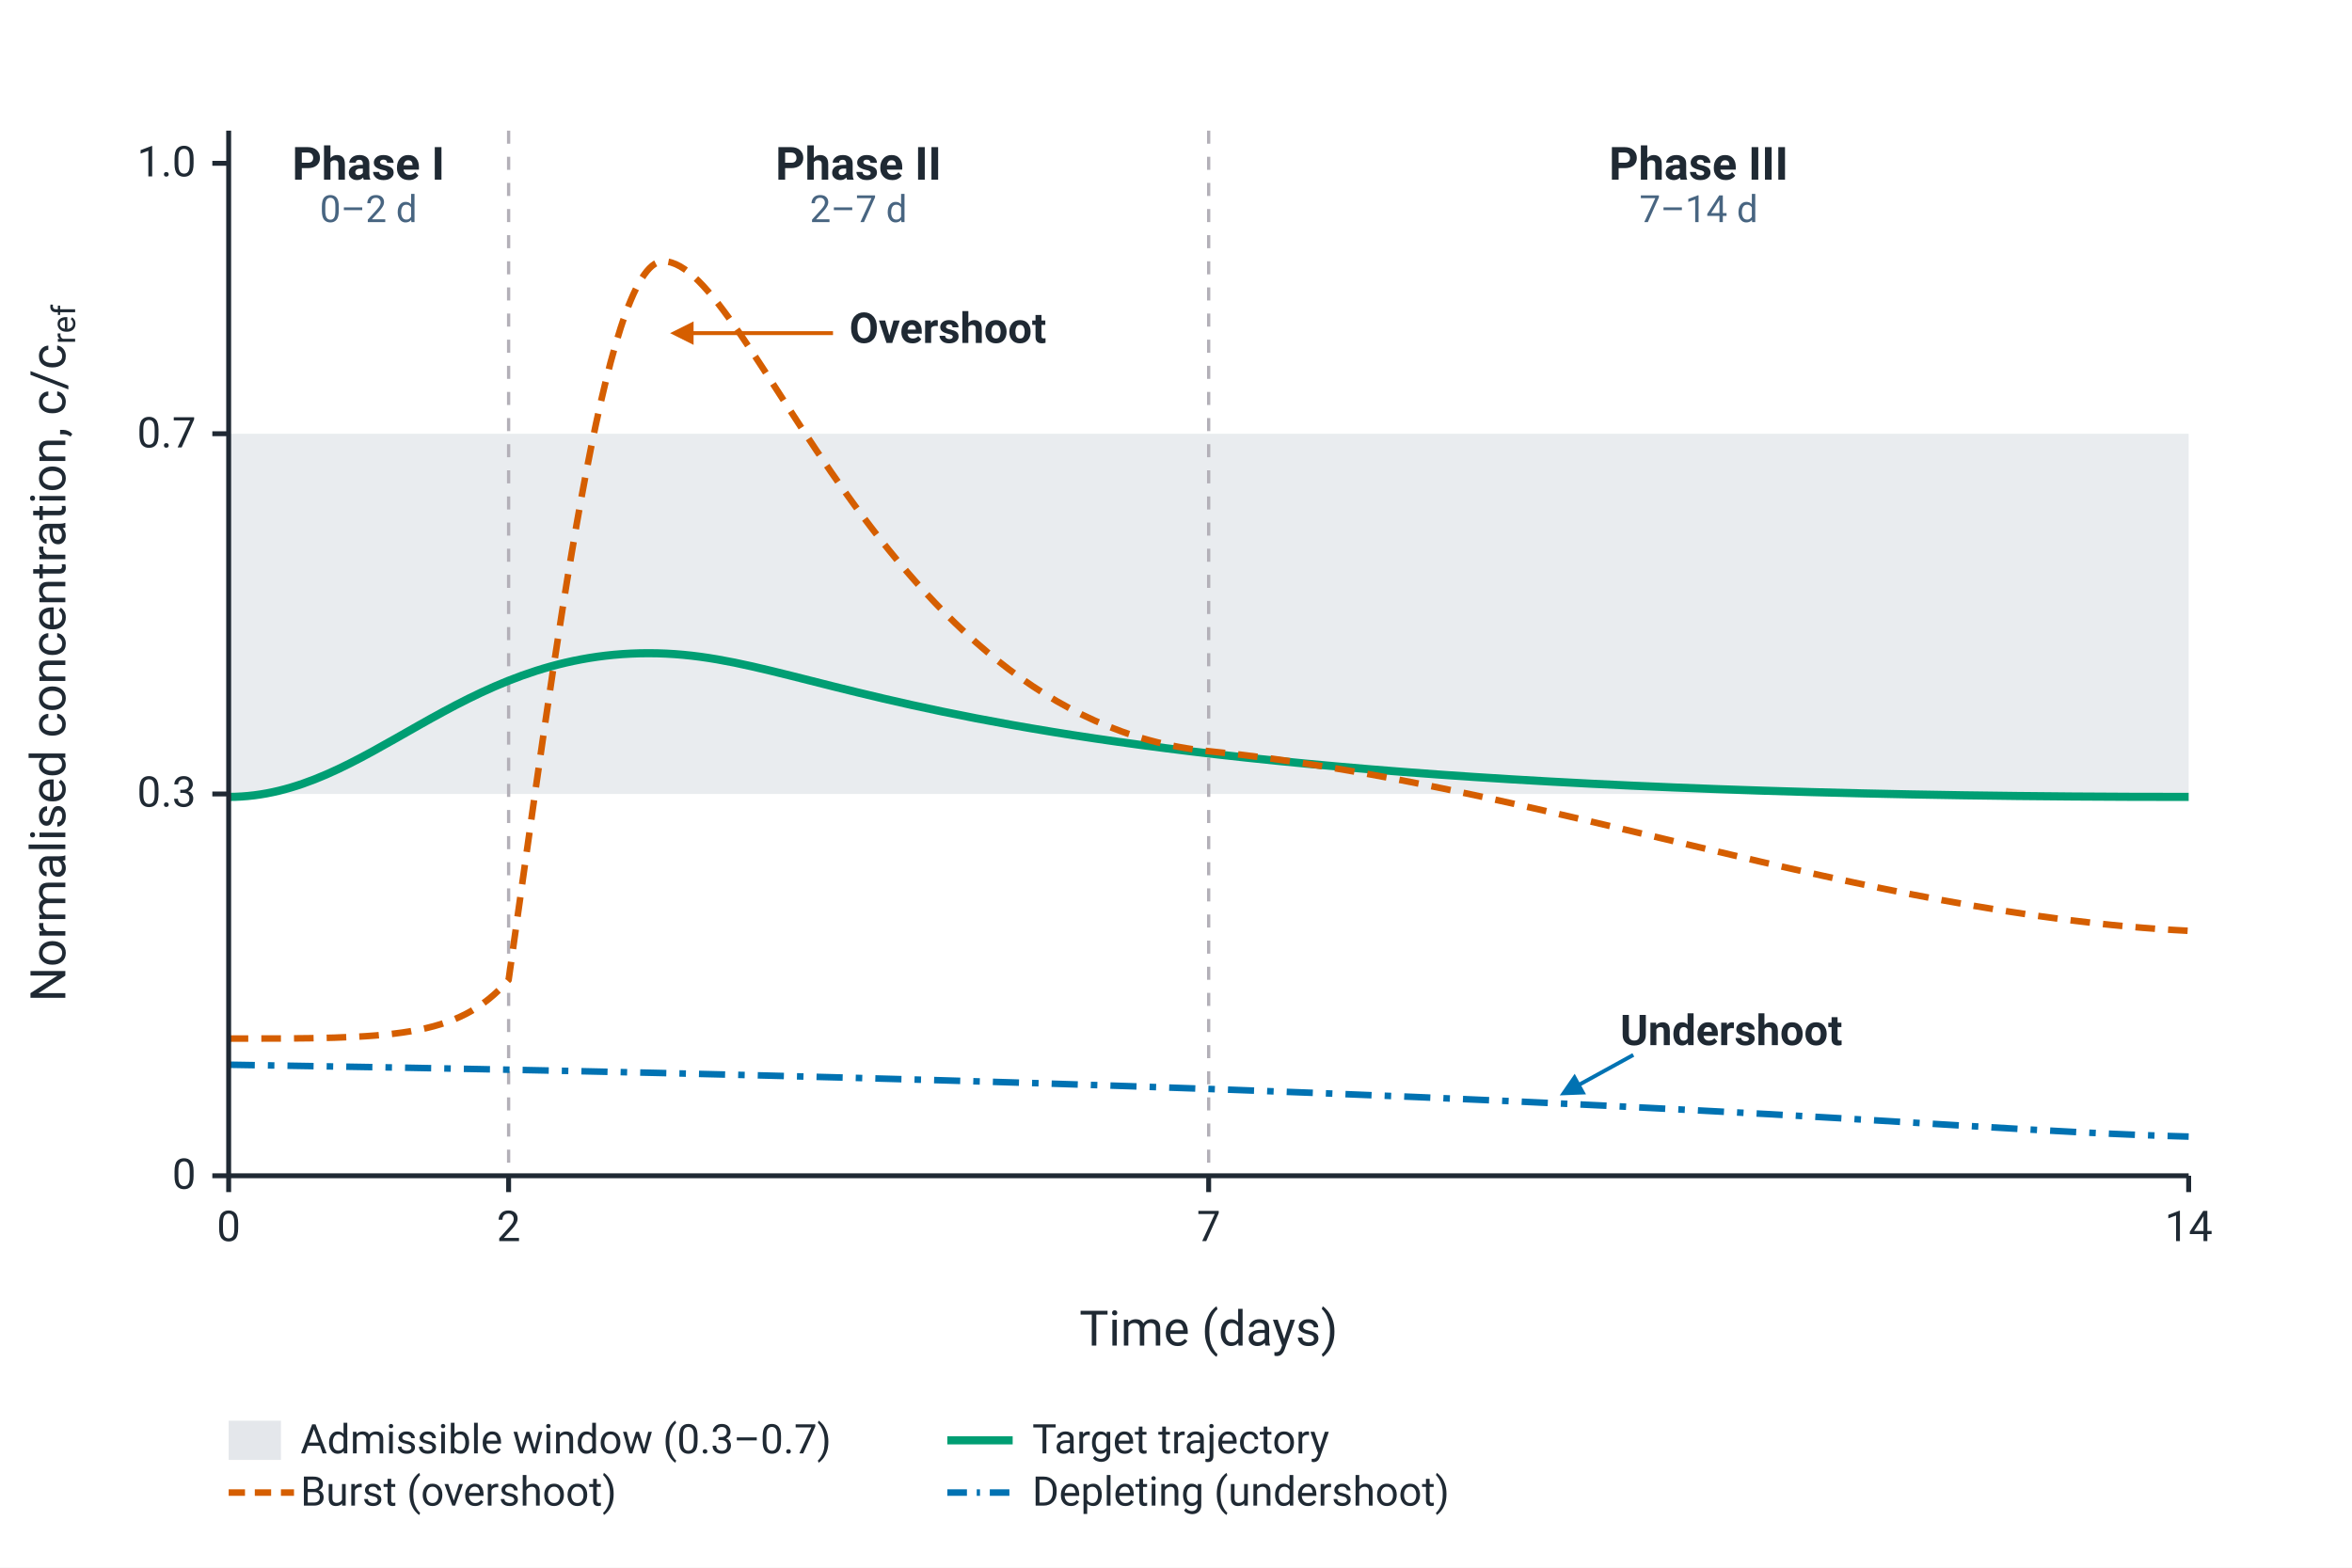
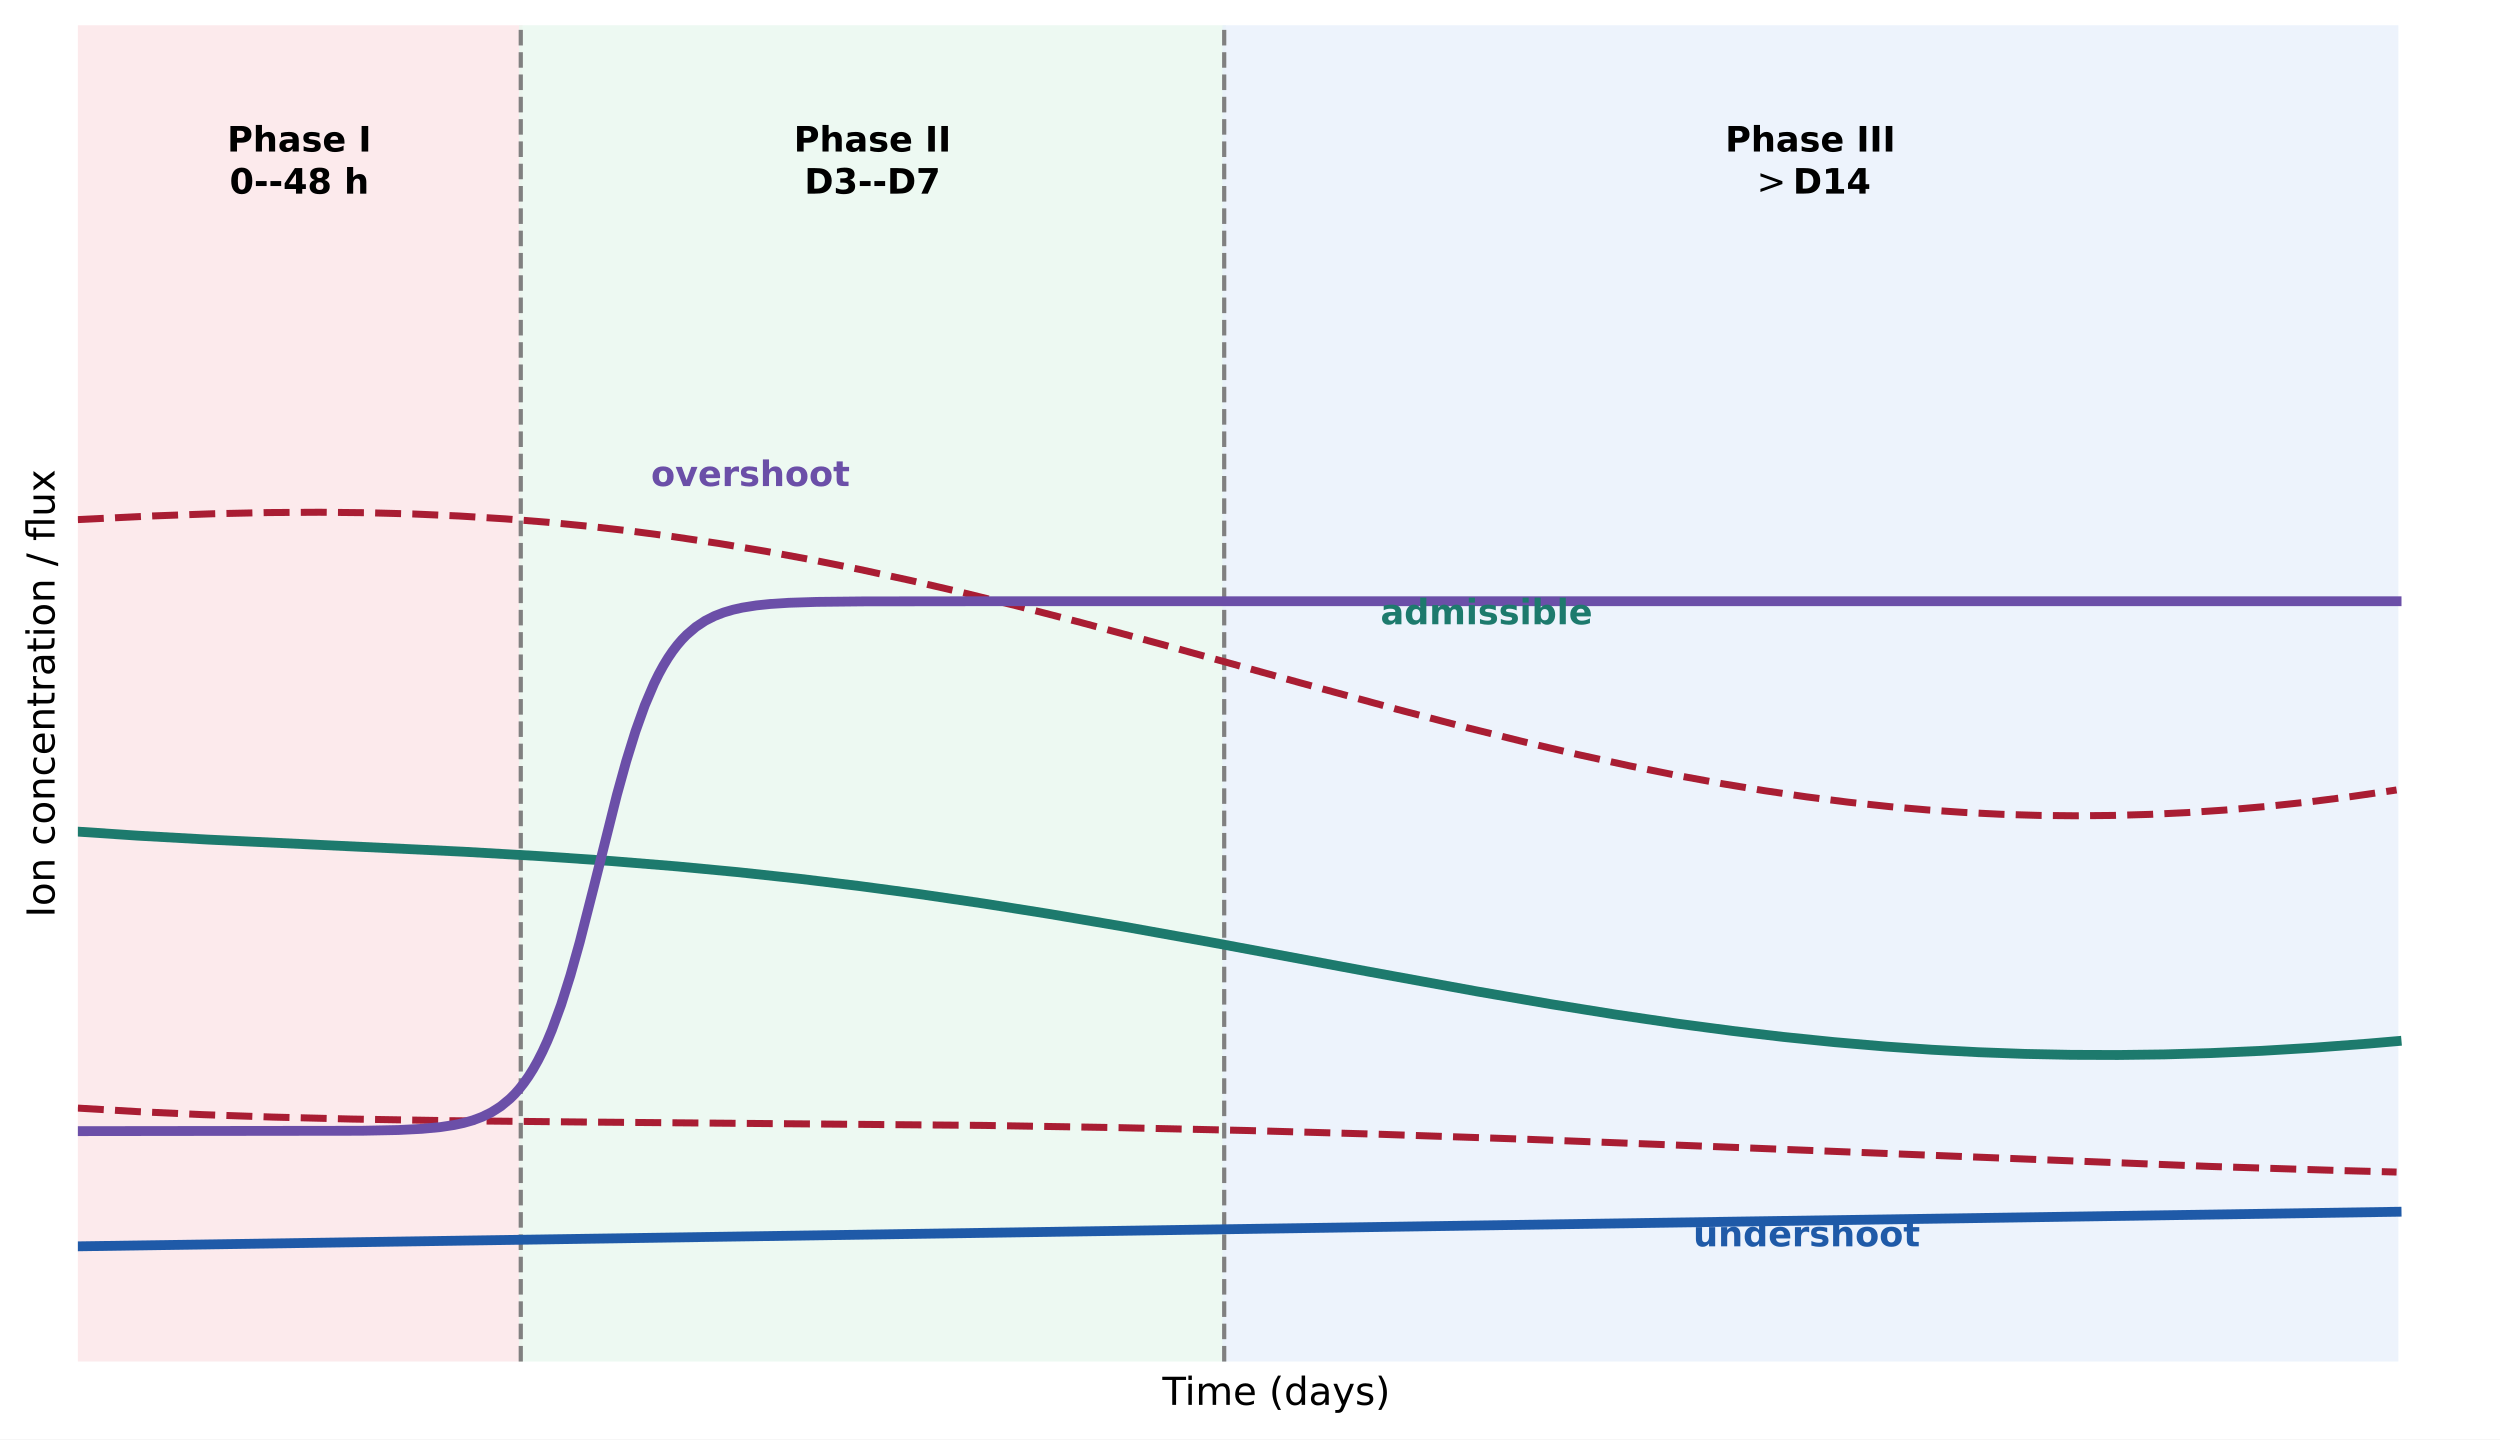
- <svg xmlns="http://www.w3.org/2000/svg" viewBox="0 0 720 480" width="100%" height="100%">
-   <rect x="0" y="0" width="720" height="480" fill="#FFFFFF" />
-   <style>
-     .axis { stroke: #1F2933; stroke-width: 1.5; }
-     .grid { stroke: #B3B0B8; stroke-dasharray: 4,4; stroke-width: 1; }
-     .text { font-family: -apple-system, BlinkMacSystemFont, "Segoe UI", Roboto, Arial, sans-serif; fill: #1F2933; }
-     .label { font-size: 15px; text-anchor: middle; }
-     .tick-label { font-size: 13px; }
-     .phase-title { font-size: 14px; font-weight: bold; text-anchor: middle; }
-     .phase-sub { font-size: 11.5px; fill: #486581; text-anchor: middle; }
-     .legend-text { font-size: 12.5px; }
-   </style>
-   <rect x="70" y="132.8" width="600" height="110.3" fill="#E4E7EB" opacity="0.8" />
-   <line class="grid" x1="155.7" y1="40" x2="155.7" y2="360" />
-   <line class="grid" x1="370" y1="40" x2="370" y2="360" />
-   <g id="phase-labels">
-     <text class="text phase-title" x="112.8" y="55">Phase I</text>
-     <text class="text phase-sub" x="112.8" y="68">0–2 d</text>
-     <text class="text phase-title" x="262.8" y="55">Phase II</text>
-     <text class="text phase-sub" x="262.8" y="68">2–7 d</text>
-     <text class="text phase-title" x="520" y="55">Phase III</text>
-     <text class="text phase-sub" x="520" y="68">7–14 d</text>
-   </g>
-   <path d="M 70,244 C 112.8,244 140,200 198.5,200 C 257,200 280,244 670,244" fill="none" stroke="#009E73" stroke-width="2.5" />
-   <path d="M 70,318 C 120,318 140,318 155.7,300 C 170,200 185,80 203,80 C 230,80 270,220 370,230 C 470,240 570,280 670,285" fill="none" stroke="#D55E00" stroke-width="2" stroke-dasharray="6,4" />
-   <path d="M 70,326 C 200,328 370,332 520,340 C 580,343 630,347 670,348" fill="none" stroke="#0072B2" stroke-width="2" stroke-dasharray="8,4,2,4" />
-   <line class="axis" x1="70" y1="360" x2="670" y2="360" />
-   <line class="axis" x1="70" y1="40" x2="70" y2="360" />
-   <g class="text tick-label" text-anchor="middle">
-     <line class="axis" x1="70" y1="360" x2="70" y2="365" />
-     <text x="70" y="380">0</text>
-     <line class="axis" x1="155.7" y1="360" x2="155.7" y2="365" />
-     <text x="155.7" y="380">2</text>
-     <line class="axis" x1="370" y1="360" x2="370" y2="365" />
-     <text x="370" y="380">7</text>
-     <line class="axis" x1="670" y1="360" x2="670" y2="365" />
-     <text x="670" y="380">14</text>
-   </g>
-   <g class="text tick-label" text-anchor="end">
-     <line class="axis" x1="65" y1="360" x2="70" y2="360" />
-     <text x="60" y="364">0</text>
-     <line class="axis" x1="65" y1="243.1" x2="70" y2="243.1" />
-     <text x="60" y="247">0.3</text>
-     <line class="axis" x1="65" y1="132.8" x2="70" y2="132.8" />
-     <text x="60" y="137">0.7</text>
-     <line class="axis" x1="65" y1="50" x2="70" y2="50" />
-     <text x="60" y="54">1.0</text>
-   </g>
-   <text class="text label" x="370" y="412">Time (days)</text>
-   <text class="text label" x="20" y="200" transform="rotate(-90, 20, 200)">Normalised concentration, c/c<tspan font-size="10" dy="3">ref</tspan>
-   </text>
-   <g>
-     <text x="260" y="105" font-size="13" font-weight="bold" fill="#D55E00" class="text">Overshoot</text>
-     <path d="M 255,102 L 208,102" fill="none" stroke="#D55E00" stroke-width="1.2" marker-end="url(#arrow-red)" />
-     <text x="530" y="320" font-size="13" font-weight="bold" fill="#0072B2" class="text" text-anchor="middle">Undershoot</text>
-     <path d="M 500,323 L 480,334" fill="none" stroke="#0072B2" stroke-width="1.2" marker-end="url(#arrow-blue)" />
+ <svg xmlns="http://www.w3.org/2000/svg" xmlns:xlink="http://www.w3.org/1999/xlink" width="712.801pt" height="410.401pt" viewBox="0 0 712.801 410.401" version="1.1">
+   <defs>
+     <style type="text/css">*{stroke-linejoin: round; stroke-linecap: butt}</style>
+   </defs>
+   <g id="figure_1">
+     <g id="patch_1">
+       <path d="M 0 410.401  L 712.801 410.401  L 712.801 0  L 0 0  z " style="fill: #ffffff" />
+     </g>
+     <g id="axes_1">
+       <g id="patch_2">
+         <path d="M 22.201 388.2  L 148.481 388.2  L 148.481 7.2  L 22.201 7.2  z " clip-path="url(#p2aba3b07e5)" style="fill: #fbe5e7; opacity: 0.8; stroke: #fbe5e7; stroke-linejoin: miter" />
+       </g>
+       <g id="patch_3">
+         <path d="M 148.481 388.2  L 349.044 388.2  L 349.044 7.2  L 148.481 7.2  z " clip-path="url(#p2aba3b07e5)" style="fill: #e8f7ef; opacity: 0.8; stroke: #e8f7ef; stroke-linejoin: miter" />
+       </g>
+       <g id="patch_4">
+         <path d="M 349.044 388.2  L 683.316 388.2  L 683.316 7.2  L 349.044 7.2  z " clip-path="url(#p2aba3b07e5)" style="fill: #e8f0fb; opacity: 0.8; stroke: #e8f0fb; stroke-linejoin: miter" />
+       </g>
+       <g id="matplotlib.axis_1">
+         <g id="text_1">
+           <g transform="translate(331.4191 400.5583) scale(0.11 -0.11)">
+             <defs>
+               <path id="DejaVuSans-37" d="M -19 4666  L 3928 4666  L 3928 4134  L 2272 4134  L 2272 0  L 1638 0  L 1638 4134  L -19 4134  L -19 4666  z " transform="scale(0.015625)" />
+               <path id="DejaVuSans-4c" d="M 603 3500  L 1178 3500  L 1178 0  L 603 0  L 603 3500  z M 603 4863  L 1178 4863  L 1178 4134  L 603 4134  L 603 4863  z " transform="scale(0.015625)" />
+               <path id="DejaVuSans-50" d="M 3328 2828  Q 3544 3216 3844 3400  Q 4144 3584 4550 3584  Q 5097 3584 5394 3201  Q 5691 2819 5691 2113  L 5691 0  L 5113 0  L 5113 2094  Q 5113 2597 4934 2840  Q 4756 3084 4391 3084  Q 3944 3084 3684 2787  Q 3425 2491 3425 1978  L 3425 0  L 2847 0  L 2847 2094  Q 2847 2600 2669 2842  Q 2491 3084 2119 3084  Q 1678 3084 1418 2786  Q 1159 2488 1159 1978  L 1159 0  L 581 0  L 581 3500  L 1159 3500  L 1159 2956  Q 1356 3278 1631 3431  Q 1906 3584 2284 3584  Q 2666 3584 2933 3390  Q 3200 3197 3328 2828  z " transform="scale(0.015625)" />
+               <path id="DejaVuSans-48" d="M 3597 1894  L 3597 1613  L 953 1613  Q 991 1019 1311 708  Q 1631 397 2203 397  Q 2534 397 2845 478  Q 3156 559 3463 722  L 3463 178  Q 3153 47 2828 -22  Q 2503 -91 2169 -91  Q 1331 -91 842 396  Q 353 884 353 1716  Q 353 2575 817 3079  Q 1281 3584 2069 3584  Q 2775 3584 3186 3129  Q 3597 2675 3597 1894  z M 3022 2063  Q 3016 2534 2758 2815  Q 2500 3097 2075 3097  Q 1594 3097 1305 2825  Q 1016 2553 972 2059  L 3022 2063  z " transform="scale(0.015625)" />
+               <path id="DejaVuSans-3" transform="scale(0.015625)" />
+               <path id="DejaVuSans-b" d="M 1984 4856  Q 1566 4138 1362 3434  Q 1159 2731 1159 2009  Q 1159 1288 1364 580  Q 1569 -128 1984 -844  L 1484 -844  Q 1016 -109 783 600  Q 550 1309 550 2009  Q 550 2706 781 3412  Q 1013 4119 1484 4856  L 1984 4856  z " transform="scale(0.015625)" />
+               <path id="DejaVuSans-47" d="M 2906 2969  L 2906 4863  L 3481 4863  L 3481 0  L 2906 0  L 2906 525  Q 2725 213 2448 61  Q 2172 -91 1784 -91  Q 1150 -91 751 415  Q 353 922 353 1747  Q 353 2572 751 3078  Q 1150 3584 1784 3584  Q 2172 3584 2448 3432  Q 2725 3281 2906 2969  z M 947 1747  Q 947 1113 1208 752  Q 1469 391 1925 391  Q 2381 391 2643 752  Q 2906 1113 2906 1747  Q 2906 2381 2643 2742  Q 2381 3103 1925 3103  Q 1469 3103 1208 2742  Q 947 2381 947 1747  z " transform="scale(0.015625)" />
+               <path id="DejaVuSans-44" d="M 2194 1759  Q 1497 1759 1228 1600  Q 959 1441 959 1056  Q 959 750 1161 570  Q 1363 391 1709 391  Q 2188 391 2477 730  Q 2766 1069 2766 1631  L 2766 1759  L 2194 1759  z M 3341 1997  L 3341 0  L 2766 0  L 2766 531  Q 2569 213 2275 61  Q 1981 -91 1556 -91  Q 1019 -91 701 211  Q 384 513 384 1019  Q 384 1609 779 1909  Q 1175 2209 1959 2209  L 2766 2209  L 2766 2266  Q 2766 2663 2505 2880  Q 2244 3097 1772 3097  Q 1472 3097 1187 3025  Q 903 2953 641 2809  L 641 3341  Q 956 3463 1253 3523  Q 1550 3584 1831 3584  Q 2591 3584 2966 3190  Q 3341 2797 3341 1997  z " transform="scale(0.015625)" />
+               <path id="DejaVuSans-5c" d="M 2059 -325  Q 1816 -950 1584 -1140  Q 1353 -1331 966 -1331  L 506 -1331  L 506 -850  L 844 -850  Q 1081 -850 1212 -737  Q 1344 -625 1503 -206  L 1606 56  L 191 3500  L 800 3500  L 1894 763  L 2988 3500  L 3597 3500  L 2059 -325  z " transform="scale(0.015625)" />
+               <path id="DejaVuSans-56" d="M 2834 3397  L 2834 2853  Q 2591 2978 2328 3040  Q 2066 3103 1784 3103  Q 1356 3103 1142 2972  Q 928 2841 928 2578  Q 928 2378 1081 2264  Q 1234 2150 1697 2047  L 1894 2003  Q 2506 1872 2764 1633  Q 3022 1394 3022 966  Q 3022 478 2636 193  Q 2250 -91 1575 -91  Q 1294 -91 989 -36  Q 684 19 347 128  L 347 722  Q 666 556 975 473  Q 1284 391 1588 391  Q 1994 391 2212 530  Q 2431 669 2431 922  Q 2431 1156 2273 1281  Q 2116 1406 1581 1522  L 1381 1569  Q 847 1681 609 1914  Q 372 2147 372 2553  Q 372 3047 722 3315  Q 1072 3584 1716 3584  Q 2034 3584 2315 3537  Q 2597 3491 2834 3397  z " transform="scale(0.015625)" />
+               <path id="DejaVuSans-c" d="M 513 4856  L 1013 4856  Q 1481 4119 1714 3412  Q 1947 2706 1947 2009  Q 1947 1309 1714 600  Q 1481 -109 1013 -844  L 513 -844  Q 928 -128 1133 580  Q 1338 1288 1338 2009  Q 1338 2731 1133 3434  Q 928 4138 513 4856  z " transform="scale(0.015625)" />
+             </defs>
+             <use xlink:href="#DejaVuSans-37" />
+             <use xlink:href="#DejaVuSans-4c" transform="translate(58 0)" />
+             <use xlink:href="#DejaVuSans-50" transform="translate(85.78125 0)" />
+             <use xlink:href="#DejaVuSans-48" transform="translate(183.1875 0)" />
+             <use xlink:href="#DejaVuSans-3" transform="translate(244.7188 0)" />
+             <use xlink:href="#DejaVuSans-b" transform="translate(276.5 0)" />
+             <use xlink:href="#DejaVuSans-47" transform="translate(315.5156 0)" />
+             <use xlink:href="#DejaVuSans-44" transform="translate(379 0)" />
+             <use xlink:href="#DejaVuSans-5c" transform="translate(440.2812 0)" />
+             <use xlink:href="#DejaVuSans-56" transform="translate(499.4688 0)" />
+             <use xlink:href="#DejaVuSans-c" transform="translate(551.5625 0)" />
+           </g>
+         </g>
+       </g>
+       <g id="matplotlib.axis_2">
+         <g id="text_2">
+           <g transform="translate(15.55828 261.567) rotate(-90) scale(0.11 -0.11)">
+             <defs>
+               <path id="DejaVuSans-2c" d="M 628 4666  L 1259 4666  L 1259 0  L 628 0  L 628 4666  z " transform="scale(0.015625)" />
+               <path id="DejaVuSans-52" d="M 1959 3097  Q 1497 3097 1228 2736  Q 959 2375 959 1747  Q 959 1119 1226 758  Q 1494 397 1959 397  Q 2419 397 2687 759  Q 2956 1122 2956 1747  Q 2956 2369 2687 2733  Q 2419 3097 1959 3097  z M 1959 3584  Q 2709 3584 3137 3096  Q 3566 2609 3566 1747  Q 3566 888 3137 398  Q 2709 -91 1959 -91  Q 1206 -91 779 398  Q 353 888 353 1747  Q 353 2609 779 3096  Q 1206 3584 1959 3584  z " transform="scale(0.015625)" />
+               <path id="DejaVuSans-51" d="M 3513 2113  L 3513 0  L 2938 0  L 2938 2094  Q 2938 2591 2744 2837  Q 2550 3084 2163 3084  Q 1697 3084 1428 2787  Q 1159 2491 1159 1978  L 1159 0  L 581 0  L 581 3500  L 1159 3500  L 1159 2956  Q 1366 3272 1645 3428  Q 1925 3584 2291 3584  Q 2894 3584 3203 3211  Q 3513 2838 3513 2113  z " transform="scale(0.015625)" />
+               <path id="DejaVuSans-46" d="M 3122 3366  L 3122 2828  Q 2878 2963 2633 3030  Q 2388 3097 2138 3097  Q 1578 3097 1268 2742  Q 959 2388 959 1747  Q 959 1106 1268 751  Q 1578 397 2138 397  Q 2388 397 2633 464  Q 2878 531 3122 666  L 3122 134  Q 2881 22 2623 -34  Q 2366 -91 2075 -91  Q 1284 -91 818 406  Q 353 903 353 1747  Q 353 2603 823 3093  Q 1294 3584 2113 3584  Q 2378 3584 2631 3529  Q 2884 3475 3122 3366  z " transform="scale(0.015625)" />
+               <path id="DejaVuSans-57" d="M 1172 4494  L 1172 3500  L 2356 3500  L 2356 3053  L 1172 3053  L 1172 1153  Q 1172 725 1289 603  Q 1406 481 1766 481  L 2356 481  L 2356 0  L 1766 0  Q 1100 0 847 248  Q 594 497 594 1153  L 594 3053  L 172 3053  L 172 3500  L 594 3500  L 594 4494  L 1172 4494  z " transform="scale(0.015625)" />
+               <path id="DejaVuSans-55" d="M 2631 2963  Q 2534 3019 2420 3045  Q 2306 3072 2169 3072  Q 1681 3072 1420 2755  Q 1159 2438 1159 1844  L 1159 0  L 581 0  L 581 3500  L 1159 3500  L 1159 2956  Q 1341 3275 1631 3429  Q 1922 3584 2338 3584  Q 2397 3584 2469 3576  Q 2541 3569 2628 3553  L 2631 2963  z " transform="scale(0.015625)" />
+               <path id="DejaVuSans-12" d="M 1625 4666  L 2156 4666  L 531 -594  L 0 -594  L 1625 4666  z " transform="scale(0.015625)" />
+               <path id="DejaVuSans-13b0" d="M 1831 4863  L 3431 4863  L 3431 0  L 2853 0  L 2853 4384  L 1825 4384  Q 1516 4384 1395 4259  Q 1275 4134 1275 3809  L 1275 3500  L 2222 3500  L 2222 3053  L 1275 3053  L 1275 0  L 697 0  L 697 3053  L 147 3053  L 147 3500  L 697 3500  L 697 3744  Q 697 4328 969 4595  Q 1241 4863 1831 4863  z " transform="scale(0.015625)" />
+               <path id="DejaVuSans-58" d="M 544 1381  L 544 3500  L 1119 3500  L 1119 1403  Q 1119 906 1312 657  Q 1506 409 1894 409  Q 2359 409 2629 706  Q 2900 1003 2900 1516  L 2900 3500  L 3475 3500  L 3475 0  L 2900 0  L 2900 538  Q 2691 219 2414 64  Q 2138 -91 1772 -91  Q 1169 -91 856 284  Q 544 659 544 1381  z M 1991 3584  L 1991 3584  z " transform="scale(0.015625)" />
+               <path id="DejaVuSans-5b" d="M 3513 3500  L 2247 1797  L 3578 0  L 2900 0  L 1881 1375  L 863 0  L 184 0  L 1544 1831  L 300 3500  L 978 3500  L 1906 2253  L 2834 3500  L 3513 3500  z " transform="scale(0.015625)" />
+             </defs>
+             <use xlink:href="#DejaVuSans-2c" />
+             <use xlink:href="#DejaVuSans-52" transform="translate(29.5 0)" />
+             <use xlink:href="#DejaVuSans-51" transform="translate(90.6875 0)" />
+             <use xlink:href="#DejaVuSans-3" transform="translate(154.0625 0)" />
+             <use xlink:href="#DejaVuSans-46" transform="translate(185.8438 0)" />
+             <use xlink:href="#DejaVuSans-52" transform="translate(240.8281 0)" />
+             <use xlink:href="#DejaVuSans-51" transform="translate(302.0156 0)" />
+             <use xlink:href="#DejaVuSans-46" transform="translate(365.3906 0)" />
+             <use xlink:href="#DejaVuSans-48" transform="translate(420.375 0)" />
+             <use xlink:href="#DejaVuSans-51" transform="translate(481.9062 0)" />
+             <use xlink:href="#DejaVuSans-57" transform="translate(545.2812 0)" />
+             <use xlink:href="#DejaVuSans-55" transform="translate(584.4844 0)" />
+             <use xlink:href="#DejaVuSans-44" transform="translate(625.5938 0)" />
+             <use xlink:href="#DejaVuSans-57" transform="translate(686.875 0)" />
+             <use xlink:href="#DejaVuSans-4c" transform="translate(726.0781 0)" />
+             <use xlink:href="#DejaVuSans-52" transform="translate(753.8594 0)" />
+             <use xlink:href="#DejaVuSans-51" transform="translate(815.0469 0)" />
+             <use xlink:href="#DejaVuSans-3" transform="translate(878.4219 0)" />
+             <use xlink:href="#DejaVuSans-12" transform="translate(910.2031 0)" />
+             <use xlink:href="#DejaVuSans-3" transform="translate(943.8906 0)" />
+             <use xlink:href="#DejaVuSans-13b0" transform="translate(975.6719 0)" />
+             <use xlink:href="#DejaVuSans-58" transform="translate(1038.656 0)" />
+             <use xlink:href="#DejaVuSans-5b" transform="translate(1102.031 0)" />
+           </g>
+         </g>
+       </g>
+       <g id="line2d_1">
+         <path d="M 148.481 388.2  L 148.481 7.2  " clip-path="url(#p2aba3b07e5)" style="fill: none; stroke-dasharray: 4.44,1.92; stroke-dashoffset: 0; stroke: #808080; stroke-width: 1.2" />
+       </g>
+       <g id="line2d_2">
+         <path d="M 349.044 388.2  L 349.044 7.2  " clip-path="url(#p2aba3b07e5)" style="fill: none; stroke-dasharray: 4.44,1.92; stroke-dashoffset: 0; stroke: #808080; stroke-width: 1.2" />
+       </g>
+       <g id="line2d_3">
+         <path d="M 22.201 315.941  L 39.424 316.957  L 57.973 317.812  L 77.846 318.504  L 100.369 319.068  L 128.191 319.53  L 165.288 319.899  L 280.552 320.88  L 318.974 321.512  L 356.071 322.343  L 393.167 323.395  L 434.239 324.79  L 483.259 326.694  L 630.321 332.58  L 667.418 333.75  L 683.316 334.178  L 683.316 334.178  " clip-path="url(#p2aba3b07e5)" style="fill: none; stroke-dasharray: 7.4,3.2; stroke-dashoffset: 0; stroke: #a91d33; stroke-width: 2" />
+       </g>
+       <g id="line2d_4">
+         <path d="M 22.201 148.149  L 43.399 147.111  L 60.622 146.487  L 76.521 146.141  L 91.095 146.052  L 104.343 146.184  L 117.592 146.534  L 130.841 147.117  L 144.09 147.941  L 156.014 148.896  L 167.938 150.055  L 179.862 151.419  L 191.786 152.986  L 205.034 154.962  L 218.283 157.178  L 231.532 159.624  L 244.781 162.287  L 259.354 165.449  L 273.928 168.831  L 289.827 172.74  L 308.375 177.54  L 330.898 183.624  L 370.644 194.66  L 398.467 202.274  L 418.34 207.49  L 435.563 211.777  L 450.137 215.192  L 464.711 218.377  L 477.96 221.046  L 491.208 223.478  L 503.132 225.448  L 515.056 227.198  L 526.98 228.717  L 538.904 229.995  L 549.503 230.923  L 560.102 231.65  L 570.701 232.172  L 581.3 232.488  L 591.899 232.596  L 602.498 232.497  L 613.097 232.191  L 623.696 231.681  L 634.296 230.971  L 646.219 229.937  L 658.143 228.663  L 670.067 227.159  L 681.991 225.435  L 683.316 225.231  L 683.316 225.231  " clip-path="url(#p2aba3b07e5)" style="fill: none; stroke-dasharray: 7.4,3.2; stroke-dashoffset: 0; stroke: #a91d33; stroke-width: 2" />
+       </g>
+       <g id="line2d_5">
+         <path d="M 22.201 237.114  L 39.424 238.273  L 59.298 239.383  L 88.445 240.763  L 132.166 242.842  L 154.689 244.146  L 174.562 245.521  L 193.11 247.035  L 210.334 248.663  L 227.557 250.515  L 244.781 252.597  L 262.004 254.904  L 280.552 257.627  L 299.101 260.575  L 320.299 264.178  L 345.472 268.702  L 390.518 277.092  L 420.99 282.65  L 442.188 286.304  L 460.736 289.282  L 477.96 291.817  L 493.858 293.927  L 508.432 295.644  L 523.006 297.134  L 537.579 298.384  L 550.828 299.302  L 564.077 300.005  L 577.326 300.49  L 590.574 300.755  L 603.823 300.802  L 617.072 300.634  L 630.321 300.257  L 644.895 299.611  L 659.468 298.737  L 675.367 297.545  L 683.316 296.863  L 683.316 296.863  " clip-path="url(#p2aba3b07e5)" style="fill: none; stroke: #1d7a6d; stroke-width: 2.8; stroke-linecap: square" />
+       </g>
+       <g id="line2d_6">
+         <path d="M 22.201 322.51  L 103.019 322.408  L 113.618 322.19  L 120.242 321.858  L 125.542 321.36  L 129.516 320.753  L 132.166 320.182  L 134.816 319.429  L 137.465 318.438  L 140.115 317.141  L 142.765 315.451  L 145.415 313.262  L 146.74 311.943  L 148.064 310.452  L 149.389 308.77  L 150.714 306.881  L 152.039 304.766  L 153.364 302.406  L 154.689 299.787  L 156.014 296.893  L 157.339 293.713  L 159.988 286.471  L 162.638 278.07  L 165.288 268.627  L 169.263 253.07  L 175.887 226.649  L 178.537 217.081  L 181.186 208.53  L 183.836 201.129  L 186.486 194.9  L 187.811 192.208  L 189.136 189.78  L 190.461 187.601  L 191.786 185.652  L 193.11 183.917  L 194.435 182.376  L 195.76 181.012  L 198.41 178.747  L 201.06 176.996  L 203.709 175.651  L 206.359 174.624  L 209.009 173.842  L 211.659 173.249  L 215.633 172.619  L 219.608 172.205  L 224.908 171.866  L 232.857 171.612  L 246.106 171.469  L 279.228 171.425  L 683.316 171.424  L 683.316 171.424  " clip-path="url(#p2aba3b07e5)" style="fill: none; stroke: #6b4fa8; stroke-width: 2.8; stroke-linecap: square" />
+       </g>
+       <g id="line2d_7">
+         <path d="M 22.201 355.355  L 683.316 345.502  L 683.316 345.502  " clip-path="url(#p2aba3b07e5)" style="fill: none; stroke: #1f5aa8; stroke-width: 2.8; stroke-linecap: square" />
+       </g>
+       <g id="text_3">
+         <g transform="translate(64.77467 43.21047) scale(0.1 -0.1)">
+           <defs>
+             <path id="DejaVuSans-Bold-33" d="M 588 4666  L 2584 4666  Q 3475 4666 3951 4270  Q 4428 3875 4428 3144  Q 4428 2409 3951 2014  Q 3475 1619 2584 1619  L 1791 1619  L 1791 0  L 588 0  L 588 4666  z M 1791 3794  L 1791 2491  L 2456 2491  Q 2806 2491 2997 2661  Q 3188 2831 3188 3144  Q 3188 3456 2997 3625  Q 2806 3794 2456 3794  L 1791 3794  z " transform="scale(0.015625)" />
+             <path id="DejaVuSans-Bold-4b" d="M 4056 2131  L 4056 0  L 2931 0  L 2931 347  L 2931 1625  Q 2931 2084 2911 2256  Q 2891 2428 2841 2509  Q 2775 2619 2662 2680  Q 2550 2741 2406 2741  Q 2056 2741 1856 2470  Q 1656 2200 1656 1722  L 1656 0  L 538 0  L 538 4863  L 1656 4863  L 1656 2988  Q 1909 3294 2193 3439  Q 2478 3584 2822 3584  Q 3428 3584 3742 3212  Q 4056 2841 4056 2131  z " transform="scale(0.015625)" />
+             <path id="DejaVuSans-Bold-44" d="M 2106 1575  Q 1756 1575 1579 1456  Q 1403 1338 1403 1106  Q 1403 894 1545 773  Q 1688 653 1941 653  Q 2256 653 2472 879  Q 2688 1106 2688 1447  L 2688 1575  L 2106 1575  z M 3816 1997  L 3816 0  L 2688 0  L 2688 519  Q 2463 200 2181 54  Q 1900 -91 1497 -91  Q 953 -91 614 226  Q 275 544 275 1050  Q 275 1666 698 1953  Q 1122 2241 2028 2241  L 2688 2241  L 2688 2328  Q 2688 2594 2478 2717  Q 2269 2841 1825 2841  Q 1466 2841 1156 2769  Q 847 2697 581 2553  L 581 3406  Q 941 3494 1303 3539  Q 1666 3584 2028 3584  Q 2975 3584 3395 3211  Q 3816 2838 3816 1997  z " transform="scale(0.015625)" />
+             <path id="DejaVuSans-Bold-56" d="M 3272 3391  L 3272 2541  Q 2913 2691 2578 2766  Q 2244 2841 1947 2841  Q 1628 2841 1473 2761  Q 1319 2681 1319 2516  Q 1319 2381 1436 2309  Q 1553 2238 1856 2203  L 2053 2175  Q 2913 2066 3209 1816  Q 3506 1566 3506 1031  Q 3506 472 3093 190  Q 2681 -91 1863 -91  Q 1516 -91 1145 -36  Q 775 19 384 128  L 384 978  Q 719 816 1070 734  Q 1422 653 1784 653  Q 2113 653 2278 743  Q 2444 834 2444 1013  Q 2444 1163 2330 1236  Q 2216 1309 1875 1350  L 1678 1375  Q 931 1469 631 1722  Q 331 1975 331 2491  Q 331 3047 712 3315  Q 1094 3584 1881 3584  Q 2191 3584 2531 3537  Q 2872 3491 3272 3391  z " transform="scale(0.015625)" />
+             <path id="DejaVuSans-Bold-48" d="M 4031 1759  L 4031 1441  L 1416 1441  Q 1456 1047 1700 850  Q 1944 653 2381 653  Q 2734 653 3104 758  Q 3475 863 3866 1075  L 3866 213  Q 3469 63 3072 -14  Q 2675 -91 2278 -91  Q 1328 -91 801 392  Q 275 875 275 1747  Q 275 2603 792 3093  Q 1309 3584 2216 3584  Q 3041 3584 3536 3087  Q 4031 2591 4031 1759  z M 2881 2131  Q 2881 2450 2695 2645  Q 2509 2841 2209 2841  Q 1884 2841 1681 2658  Q 1478 2475 1428 2131  L 2881 2131  z " transform="scale(0.015625)" />
+             <path id="DejaVuSans-Bold-3" transform="scale(0.015625)" />
+             <path id="DejaVuSans-Bold-2c" d="M 588 4666  L 1791 4666  L 1791 0  L 588 0  L 588 4666  z " transform="scale(0.015625)" />
+           </defs>
+           <use xlink:href="#DejaVuSans-Bold-33" />
+           <use xlink:href="#DejaVuSans-Bold-4b" transform="translate(73.29688 0)" />
+           <use xlink:href="#DejaVuSans-Bold-44" transform="translate(144.4844 0)" />
+           <use xlink:href="#DejaVuSans-Bold-56" transform="translate(211.9688 0)" />
+           <use xlink:href="#DejaVuSans-Bold-48" transform="translate(271.4844 0)" />
+           <use xlink:href="#DejaVuSans-Bold-3" transform="translate(339.3125 0)" />
+           <use xlink:href="#DejaVuSans-Bold-2c" transform="translate(374.125 0)" />
+         </g>
+         <g transform="translate(65.45436 55.21321) scale(0.1 -0.1)">
+           <defs>
+             <path id="DejaVuSans-Bold-13" d="M 2944 2338  Q 2944 3213 2780 3570  Q 2616 3928 2228 3928  Q 1841 3928 1675 3570  Q 1509 3213 1509 2338  Q 1509 1453 1675 1090  Q 1841 728 2228 728  Q 2613 728 2778 1090  Q 2944 1453 2944 2338  z M 4147 2328  Q 4147 1169 3647 539  Q 3147 -91 2228 -91  Q 1306 -91 806 539  Q 306 1169 306 2328  Q 306 3491 806 4120  Q 1306 4750 2228 4750  Q 3147 4750 3647 4120  Q 4147 3491 4147 2328  z " transform="scale(0.015625)" />
+             <path id="DejaVuSans-Bold-10" d="M 347 2297  L 2309 2297  L 2309 1388  L 347 1388  L 347 2297  z " transform="scale(0.015625)" />
+             <path id="DejaVuSans-Bold-17" d="M 2356 3675  L 1038 1722  L 2356 1722  L 2356 3675  z M 2156 4666  L 3494 4666  L 3494 1722  L 4159 1722  L 4159 850  L 3494 850  L 3494 0  L 2356 0  L 2356 850  L 288 850  L 288 1881  L 2156 4666  z " transform="scale(0.015625)" />
+             <path id="DejaVuSans-Bold-1b" d="M 2228 2088  Q 1891 2088 1709 1903  Q 1528 1719 1528 1375  Q 1528 1031 1709 848  Q 1891 666 2228 666  Q 2563 666 2741 848  Q 2919 1031 2919 1375  Q 2919 1722 2741 1905  Q 2563 2088 2228 2088  z M 1350 2484  Q 925 2613 709 2878  Q 494 3144 494 3541  Q 494 4131 934 4440  Q 1375 4750 2228 4750  Q 3075 4750 3515 4442  Q 3956 4134 3956 3541  Q 3956 3144 3739 2878  Q 3522 2613 3097 2484  Q 3572 2353 3814 2058  Q 4056 1763 4056 1313  Q 4056 619 3595 264  Q 3134 -91 2228 -91  Q 1319 -91 855 264  Q 391 619 391 1313  Q 391 1763 633 2058  Q 875 2353 1350 2484  z M 1631 3419  Q 1631 3141 1786 2991  Q 1941 2841 2228 2841  Q 2509 2841 2662 2991  Q 2816 3141 2816 3419  Q 2816 3697 2662 3845  Q 2509 3994 2228 3994  Q 1941 3994 1786 3844  Q 1631 3694 1631 3419  z " transform="scale(0.015625)" />
+           </defs>
+           <use xlink:href="#DejaVuSans-Bold-13" />
+           <use xlink:href="#DejaVuSans-Bold-10" transform="translate(69.57812 0)" />
+           <use xlink:href="#DejaVuSans-Bold-10" transform="translate(111.0781 0)" />
+           <use xlink:href="#DejaVuSans-Bold-17" transform="translate(152.5781 0)" />
+           <use xlink:href="#DejaVuSans-Bold-1b" transform="translate(222.1562 0)" />
+           <use xlink:href="#DejaVuSans-Bold-3" transform="translate(291.7344 0)" />
+           <use xlink:href="#DejaVuSans-Bold-4b" transform="translate(326.5469 0)" />
+         </g>
+       </g>
+       <g id="text_4">
+         <g transform="translate(226.3363 43.21086) scale(0.1 -0.1)">
+           <use xlink:href="#DejaVuSans-Bold-33" />
+           <use xlink:href="#DejaVuSans-Bold-4b" transform="translate(73.29688 0)" />
+           <use xlink:href="#DejaVuSans-Bold-44" transform="translate(144.4844 0)" />
+           <use xlink:href="#DejaVuSans-Bold-56" transform="translate(211.9688 0)" />
+           <use xlink:href="#DejaVuSans-Bold-48" transform="translate(271.4844 0)" />
+           <use xlink:href="#DejaVuSans-Bold-3" transform="translate(339.3125 0)" />
+           <use xlink:href="#DejaVuSans-Bold-2c" transform="translate(374.125 0)" />
+           <use xlink:href="#DejaVuSans-Bold-2c" transform="translate(411.3281 0)" />
+         </g>
+         <g transform="translate(229.3534 55.21282) scale(0.1 -0.1)">
+           <defs>
+             <path id="DejaVuSans-Bold-27" d="M 1791 3756  L 1791 909  L 2222 909  Q 2959 909 3348 1275  Q 3738 1641 3738 2338  Q 3738 3031 3350 3393  Q 2963 3756 2222 3756  L 1791 3756  z M 588 4666  L 1856 4666  Q 2919 4666 3439 4514  Q 3959 4363 4331 4000  Q 4659 3684 4818 3271  Q 4978 2859 4978 2338  Q 4978 1809 4818 1395  Q 4659 981 4331 666  Q 3956 303 3431 151  Q 2906 0 1856 0  L 588 0  L 588 4666  z " transform="scale(0.015625)" />
+             <path id="DejaVuSans-Bold-16" d="M 2981 2516  Q 3453 2394 3698 2092  Q 3944 1791 3944 1325  Q 3944 631 3412 270  Q 2881 -91 1863 -91  Q 1503 -91 1142 -33  Q 781 25 428 141  L 428 1069  Q 766 900 1098 814  Q 1431 728 1753 728  Q 2231 728 2486 893  Q 2741 1059 2741 1369  Q 2741 1688 2480 1852  Q 2219 2016 1709 2016  L 1228 2016  L 1228 2791  L 1734 2791  Q 2188 2791 2409 2933  Q 2631 3075 2631 3366  Q 2631 3634 2415 3781  Q 2200 3928 1806 3928  Q 1516 3928 1219 3862  Q 922 3797 628 3669  L 628 4550  Q 984 4650 1334 4700  Q 1684 4750 2022 4750  Q 2931 4750 3382 4451  Q 3834 4153 3834 3553  Q 3834 3144 3618 2883  Q 3403 2622 2981 2516  z " transform="scale(0.015625)" />
+             <path id="DejaVuSans-Bold-1a" d="M 428 4666  L 3944 4666  L 3944 3988  L 2125 0  L 953 0  L 2675 3781  L 428 3781  L 428 4666  z " transform="scale(0.015625)" />
+           </defs>
+           <use xlink:href="#DejaVuSans-Bold-27" />
+           <use xlink:href="#DejaVuSans-Bold-16" transform="translate(83.01562 0)" />
+           <use xlink:href="#DejaVuSans-Bold-10" transform="translate(152.5938 0)" />
+           <use xlink:href="#DejaVuSans-Bold-10" transform="translate(194.0938 0)" />
+           <use xlink:href="#DejaVuSans-Bold-27" transform="translate(235.5938 0)" />
+           <use xlink:href="#DejaVuSans-Bold-1a" transform="translate(318.6094 0)" />
+         </g>
+       </g>
+       <g id="text_5">
+         <g transform="translate(491.8935 43.21086) scale(0.1 -0.1)">
+           <use xlink:href="#DejaVuSans-Bold-33" />
+           <use xlink:href="#DejaVuSans-Bold-4b" transform="translate(73.29688 0)" />
+           <use xlink:href="#DejaVuSans-Bold-44" transform="translate(144.4844 0)" />
+           <use xlink:href="#DejaVuSans-Bold-56" transform="translate(211.9688 0)" />
+           <use xlink:href="#DejaVuSans-Bold-48" transform="translate(271.4844 0)" />
+           <use xlink:href="#DejaVuSans-Bold-3" transform="translate(339.3125 0)" />
+           <use xlink:href="#DejaVuSans-Bold-2c" transform="translate(374.125 0)" />
+           <use xlink:href="#DejaVuSans-Bold-2c" transform="translate(411.3281 0)" />
+           <use xlink:href="#DejaVuSans-Bold-2c" transform="translate(448.5312 0)" />
+         </g>
+         <g transform="translate(498.9302 55.21282) scale(0.1 -0.1)">
+           <defs>
+             <path id="DejaVuSans-21" d="M 678 3150  L 678 3719  L 4684 2266  L 4684 1747  L 678 294  L 678 863  L 3897 2003  L 678 3150  z " transform="scale(0.015625)" />
+             <path id="DejaVuSans-Bold-14" d="M 750 831  L 1813 831  L 1813 3847  L 722 3622  L 722 4441  L 1806 4666  L 2950 4666  L 2950 831  L 4013 831  L 4013 0  L 750 0  L 750 831  z " transform="scale(0.015625)" />
+           </defs>
+           <use xlink:href="#DejaVuSans-21" transform="translate(19.48242 0.09375)" />
+           <use xlink:href="#DejaVuSans-Bold-27" transform="translate(122.7539 0.09375)" />
+           <use xlink:href="#DejaVuSans-Bold-14" transform="translate(205.7617 0.09375)" />
+           <use xlink:href="#DejaVuSans-Bold-17" transform="translate(275.3418 0.09375)" />
+         </g>
+       </g>
+       <g id="text_6">
+         <g style="fill: #1d7a6d" transform="translate(393.6139 177.9931) scale(0.1 -0.1)">
+           <defs>
+             <path id="DejaVuSans-Bold-47" d="M 2919 2988  L 2919 4863  L 4044 4863  L 4044 0  L 2919 0  L 2919 506  Q 2688 197 2409 53  Q 2131 -91 1766 -91  Q 1119 -91 703 423  Q 288 938 288 1747  Q 288 2556 703 3070  Q 1119 3584 1766 3584  Q 2128 3584 2408 3439  Q 2688 3294 2919 2988  z M 2181 722  Q 2541 722 2730 984  Q 2919 1247 2919 1747  Q 2919 2247 2730 2509  Q 2541 2772 2181 2772  Q 1825 2772 1636 2509  Q 1447 2247 1447 1747  Q 1447 1247 1636 984  Q 1825 722 2181 722  z " transform="scale(0.015625)" />
+             <path id="DejaVuSans-Bold-50" d="M 3781 2919  Q 3994 3244 4286 3414  Q 4578 3584 4928 3584  Q 5531 3584 5847 3212  Q 6163 2841 6163 2131  L 6163 0  L 5038 0  L 5038 1825  Q 5041 1866 5042 1909  Q 5044 1953 5044 2034  Q 5044 2406 4934 2573  Q 4825 2741 4581 2741  Q 4263 2741 4089 2478  Q 3916 2216 3909 1719  L 3909 0  L 2784 0  L 2784 1825  Q 2784 2406 2684 2573  Q 2584 2741 2328 2741  Q 2006 2741 1831 2477  Q 1656 2213 1656 1722  L 1656 0  L 531 0  L 531 3500  L 1656 3500  L 1656 2988  Q 1863 3284 2130 3434  Q 2397 3584 2719 3584  Q 3081 3584 3359 3409  Q 3638 3234 3781 2919  z " transform="scale(0.015625)" />
+             <path id="DejaVuSans-Bold-4c" d="M 538 3500  L 1656 3500  L 1656 0  L 538 0  L 538 3500  z M 538 4863  L 1656 4863  L 1656 3950  L 538 3950  L 538 4863  z " transform="scale(0.015625)" />
+             <path id="DejaVuSans-Bold-45" d="M 2400 722  Q 2759 722 2948 984  Q 3138 1247 3138 1747  Q 3138 2247 2948 2509  Q 2759 2772 2400 2772  Q 2041 2772 1848 2508  Q 1656 2244 1656 1747  Q 1656 1250 1848 986  Q 2041 722 2400 722  z M 1656 2988  Q 1888 3294 2169 3439  Q 2450 3584 2816 3584  Q 3463 3584 3878 3070  Q 4294 2556 4294 1747  Q 4294 938 3878 423  Q 3463 -91 2816 -91  Q 2450 -91 2169 54  Q 1888 200 1656 506  L 1656 0  L 538 0  L 538 4863  L 1656 4863  L 1656 2988  z " transform="scale(0.015625)" />
+             <path id="DejaVuSans-Bold-4f" d="M 538 4863  L 1656 4863  L 1656 0  L 538 0  L 538 4863  z " transform="scale(0.015625)" />
+           </defs>
+           <use xlink:href="#DejaVuSans-Bold-44" />
+           <use xlink:href="#DejaVuSans-Bold-47" transform="translate(67.48438 0)" />
+           <use xlink:href="#DejaVuSans-Bold-50" transform="translate(139.0625 0)" />
+           <use xlink:href="#DejaVuSans-Bold-4c" transform="translate(243.2656 0)" />
+           <use xlink:href="#DejaVuSans-Bold-56" transform="translate(277.5469 0)" />
+           <use xlink:href="#DejaVuSans-Bold-56" transform="translate(337.0625 0)" />
+           <use xlink:href="#DejaVuSans-Bold-4c" transform="translate(396.5781 0)" />
+           <use xlink:href="#DejaVuSans-Bold-45" transform="translate(430.8594 0)" />
+           <use xlink:href="#DejaVuSans-Bold-4f" transform="translate(502.4375 0)" />
+           <use xlink:href="#DejaVuSans-Bold-48" transform="translate(536.7188 0)" />
+         </g>
+       </g>
+       <g id="text_7">
+         <g style="fill: #6b4fa8" transform="translate(185.6226 138.5793) scale(0.1 -0.1)">
+           <defs>
+             <path id="DejaVuSans-Bold-52" d="M 2203 2784  Q 1831 2784 1636 2517  Q 1441 2250 1441 1747  Q 1441 1244 1636 976  Q 1831 709 2203 709  Q 2569 709 2762 976  Q 2956 1244 2956 1747  Q 2956 2250 2762 2517  Q 2569 2784 2203 2784  z M 2203 3584  Q 3106 3584 3614 3096  Q 4122 2609 4122 1747  Q 4122 884 3614 396  Q 3106 -91 2203 -91  Q 1297 -91 786 396  Q 275 884 275 1747  Q 275 2609 786 3096  Q 1297 3584 2203 3584  z " transform="scale(0.015625)" />
+             <path id="DejaVuSans-Bold-59" d="M 97 3500  L 1216 3500  L 2088 1081  L 2956 3500  L 4078 3500  L 2700 0  L 1472 0  L 97 3500  z " transform="scale(0.015625)" />
+             <path id="DejaVuSans-Bold-55" d="M 3138 2547  Q 2991 2616 2845 2648  Q 2700 2681 2553 2681  Q 2122 2681 1889 2404  Q 1656 2128 1656 1613  L 1656 0  L 538 0  L 538 3500  L 1656 3500  L 1656 2925  Q 1872 3269 2151 3426  Q 2431 3584 2822 3584  Q 2878 3584 2943 3579  Q 3009 3575 3134 3559  L 3138 2547  z " transform="scale(0.015625)" />
+             <path id="DejaVuSans-Bold-57" d="M 1759 4494  L 1759 3500  L 2913 3500  L 2913 2700  L 1759 2700  L 1759 1216  Q 1759 972 1856 886  Q 1953 800 2241 800  L 2816 800  L 2816 0  L 1856 0  Q 1194 0 917 276  Q 641 553 641 1216  L 641 2700  L 84 2700  L 84 3500  L 641 3500  L 641 4494  L 1759 4494  z " transform="scale(0.015625)" />
+           </defs>
+           <use xlink:href="#DejaVuSans-Bold-52" />
+           <use xlink:href="#DejaVuSans-Bold-59" transform="translate(68.70312 0)" />
+           <use xlink:href="#DejaVuSans-Bold-48" transform="translate(133.8906 0)" />
+           <use xlink:href="#DejaVuSans-Bold-55" transform="translate(201.7188 0)" />
+           <use xlink:href="#DejaVuSans-Bold-56" transform="translate(251.0312 0)" />
+           <use xlink:href="#DejaVuSans-Bold-4b" transform="translate(310.5469 0)" />
+           <use xlink:href="#DejaVuSans-Bold-52" transform="translate(381.7344 0)" />
+           <use xlink:href="#DejaVuSans-Bold-52" transform="translate(450.4375 0)" />
+           <use xlink:href="#DejaVuSans-Bold-57" transform="translate(519.1406 0)" />
+         </g>
+       </g>
+       <g id="text_8">
+         <g style="fill: #1f5aa8" transform="translate(482.753 355.3552) scale(0.1 -0.1)">
+           <defs>
+             <path id="DejaVuSans-Bold-58" d="M 500 1363  L 500 3500  L 1625 3500  L 1625 3150  Q 1625 2866 1622 2436  Q 1619 2006 1619 1863  Q 1619 1441 1641 1255  Q 1663 1069 1716 984  Q 1784 875 1895 815  Q 2006 756 2150 756  Q 2500 756 2700 1025  Q 2900 1294 2900 1772  L 2900 3500  L 4019 3500  L 4019 0  L 2900 0  L 2900 506  Q 2647 200 2364 54  Q 2081 -91 1741 -91  Q 1134 -91 817 281  Q 500 653 500 1363  z " transform="scale(0.015625)" />
+             <path id="DejaVuSans-Bold-51" d="M 4056 2131  L 4056 0  L 2931 0  L 2931 347  L 2931 1631  Q 2931 2084 2911 2256  Q 2891 2428 2841 2509  Q 2775 2619 2662 2680  Q 2550 2741 2406 2741  Q 2056 2741 1856 2470  Q 1656 2200 1656 1722  L 1656 0  L 538 0  L 538 3500  L 1656 3500  L 1656 2988  Q 1909 3294 2193 3439  Q 2478 3584 2822 3584  Q 3428 3584 3742 3212  Q 4056 2841 4056 2131  z " transform="scale(0.015625)" />
+           </defs>
+           <use xlink:href="#DejaVuSans-Bold-58" />
+           <use xlink:href="#DejaVuSans-Bold-51" transform="translate(71.1875 0)" />
+           <use xlink:href="#DejaVuSans-Bold-47" transform="translate(142.375 0)" />
+           <use xlink:href="#DejaVuSans-Bold-48" transform="translate(213.9531 0)" />
+           <use xlink:href="#DejaVuSans-Bold-55" transform="translate(281.7812 0)" />
+           <use xlink:href="#DejaVuSans-Bold-56" transform="translate(331.0938 0)" />
+           <use xlink:href="#DejaVuSans-Bold-4b" transform="translate(390.6094 0)" />
+           <use xlink:href="#DejaVuSans-Bold-52" transform="translate(461.7969 0)" />
+           <use xlink:href="#DejaVuSans-Bold-52" transform="translate(530.5 0)" />
+           <use xlink:href="#DejaVuSans-Bold-57" transform="translate(599.2031 0)" />
+         </g>
+       </g>
+     </g>
  </g>
  <defs>
-     <marker id="arrow-red" viewBox="0 0 10 10" refX="6" refY="5" markerWidth="6" markerHeight="6" orient="auto-start-reverse">
-       <path d="M 0 0 L 10 5 L 0 10 z" fill="#D55E00" />
-     </marker>
-     <marker id="arrow-blue" viewBox="0 0 10 10" refX="6" refY="5" markerWidth="6" markerHeight="6" orient="auto-start-reverse">
-       <path d="M 0 0 L 10 5 L 0 10 z" fill="#0072B2" />
-     </marker>
+     <clipPath id="p2aba3b07e5">
+       <rect x="22.201" y="7.2" width="683.4" height="381" />
+     </clipPath>
  </defs>
-   <g id="legend" transform="translate(70, 435)">
-     <rect x="0" y="0" width="16" height="12" fill="#E4E7EB" />
-     <text class="text legend-text" x="22" y="10">Admissible window (0.3–0.7)</text>
-     <line x1="220" y1="6" x2="240" y2="6" stroke="#009E73" stroke-width="2.5" />
-     <text class="text legend-text" x="246" y="10">Target trajectory</text>
-     <line x1="0" y1="22" x2="20" y2="22" stroke="#D55E00" stroke-width="2" stroke-dasharray="5,3" />
-     <text class="text legend-text" x="22" y="26">Burst (overshoot)</text>
-     <line x1="220" y1="22" x2="240" y2="22" stroke="#0072B2" stroke-width="2" stroke-dasharray="6,3,1,3" />
-     <text class="text legend-text" x="246" y="26">Depleting (undershoot)</text>
-   </g>
</svg>
